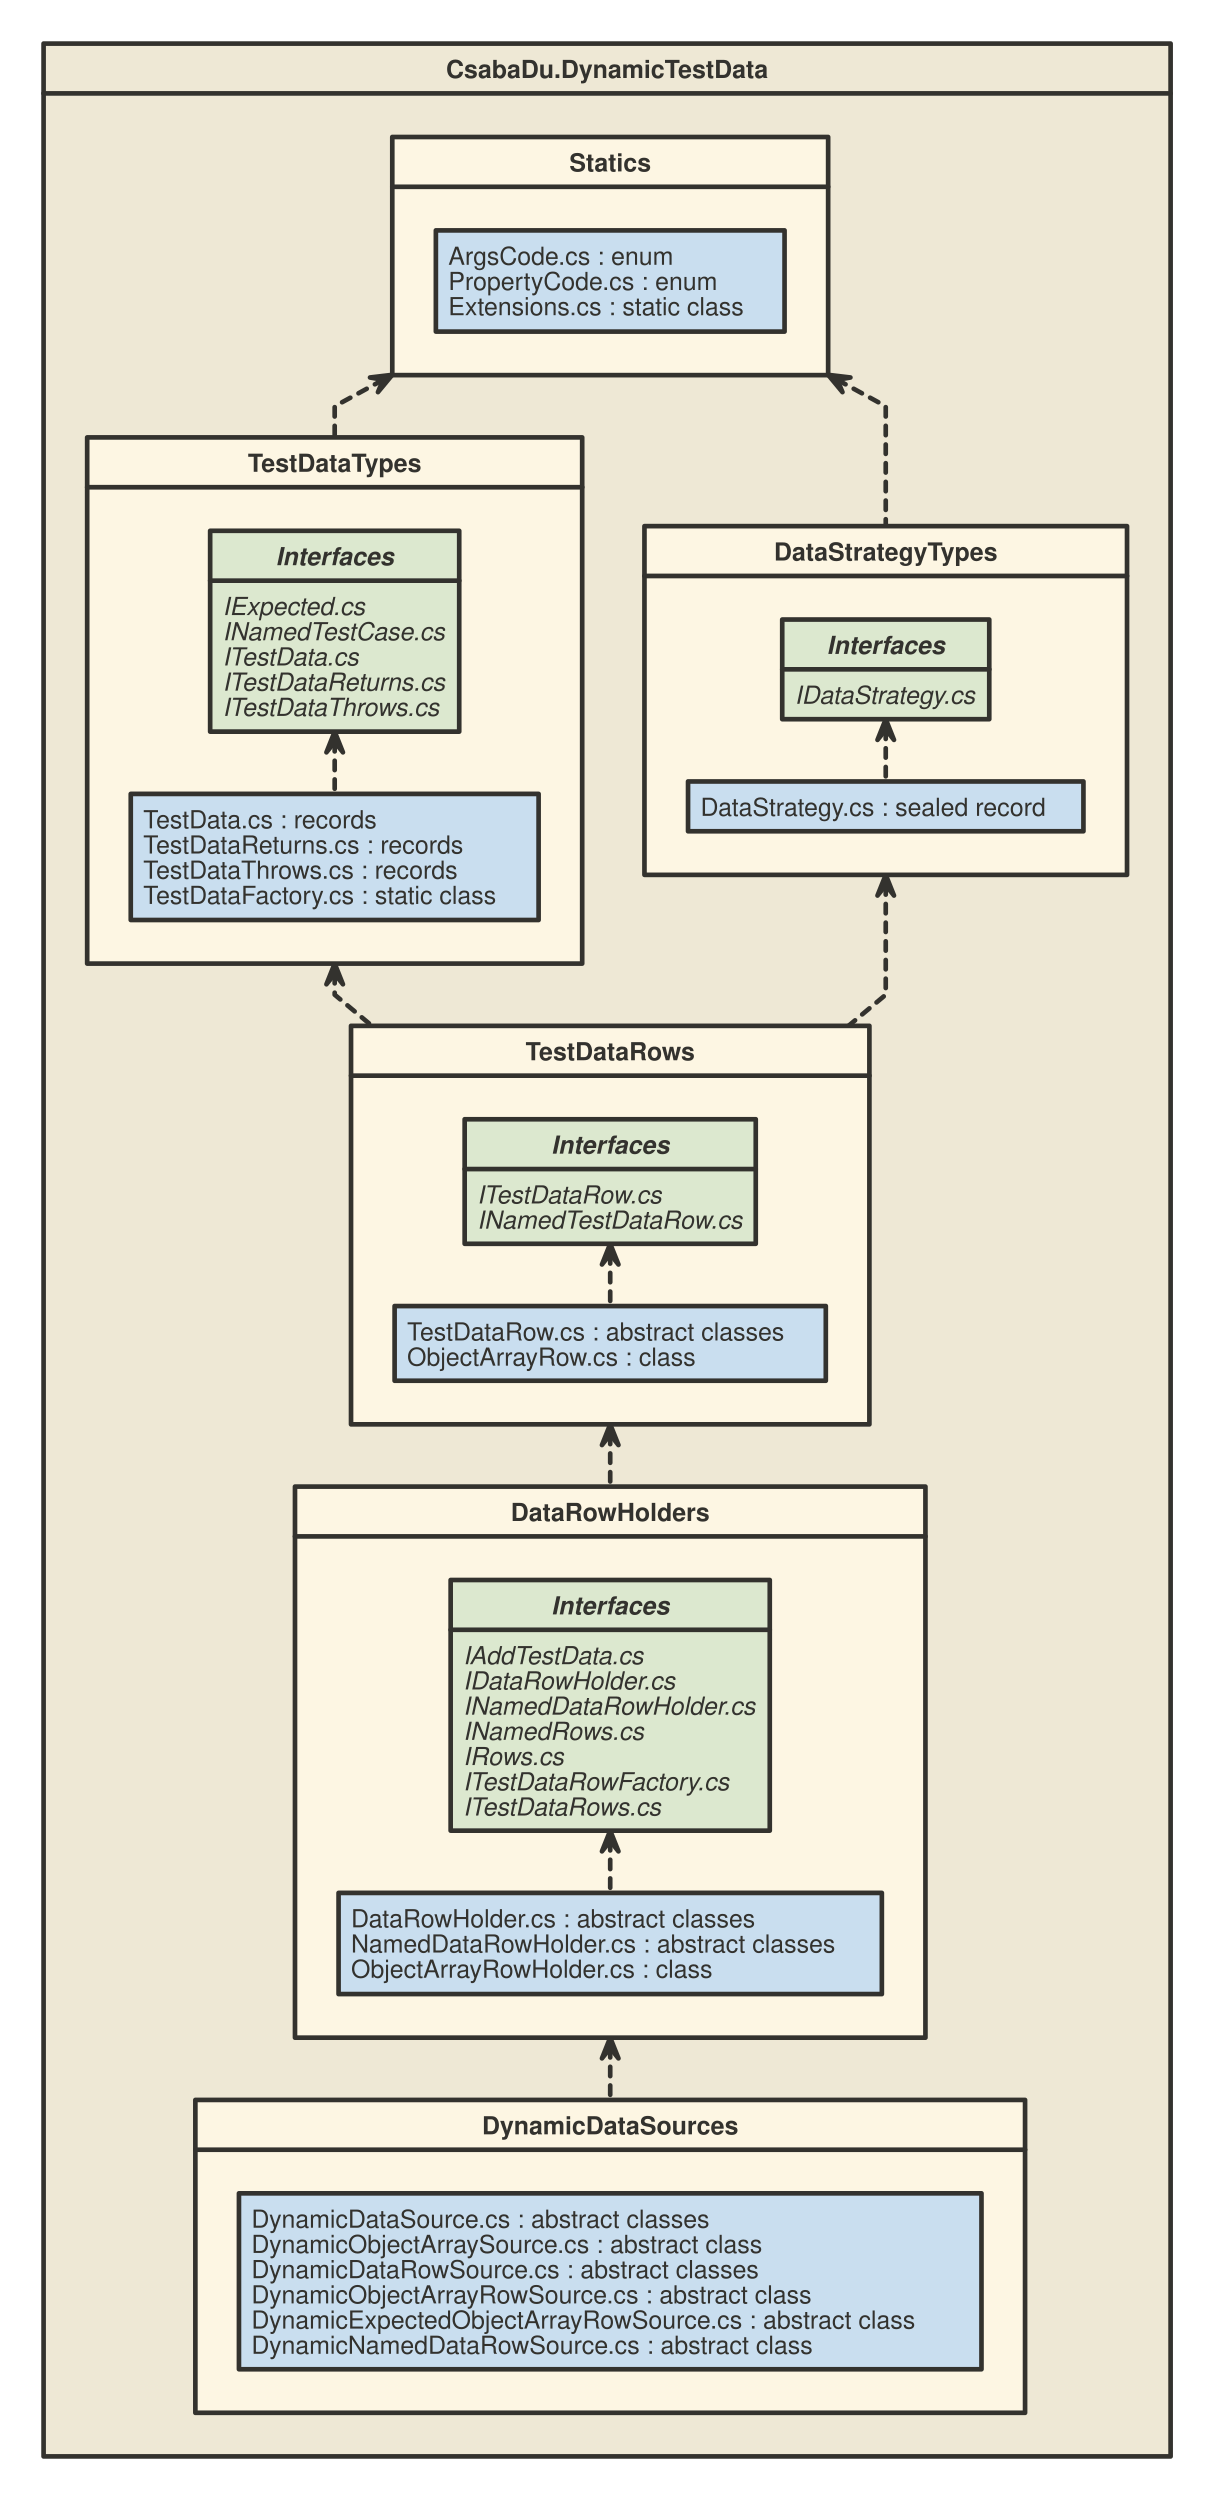
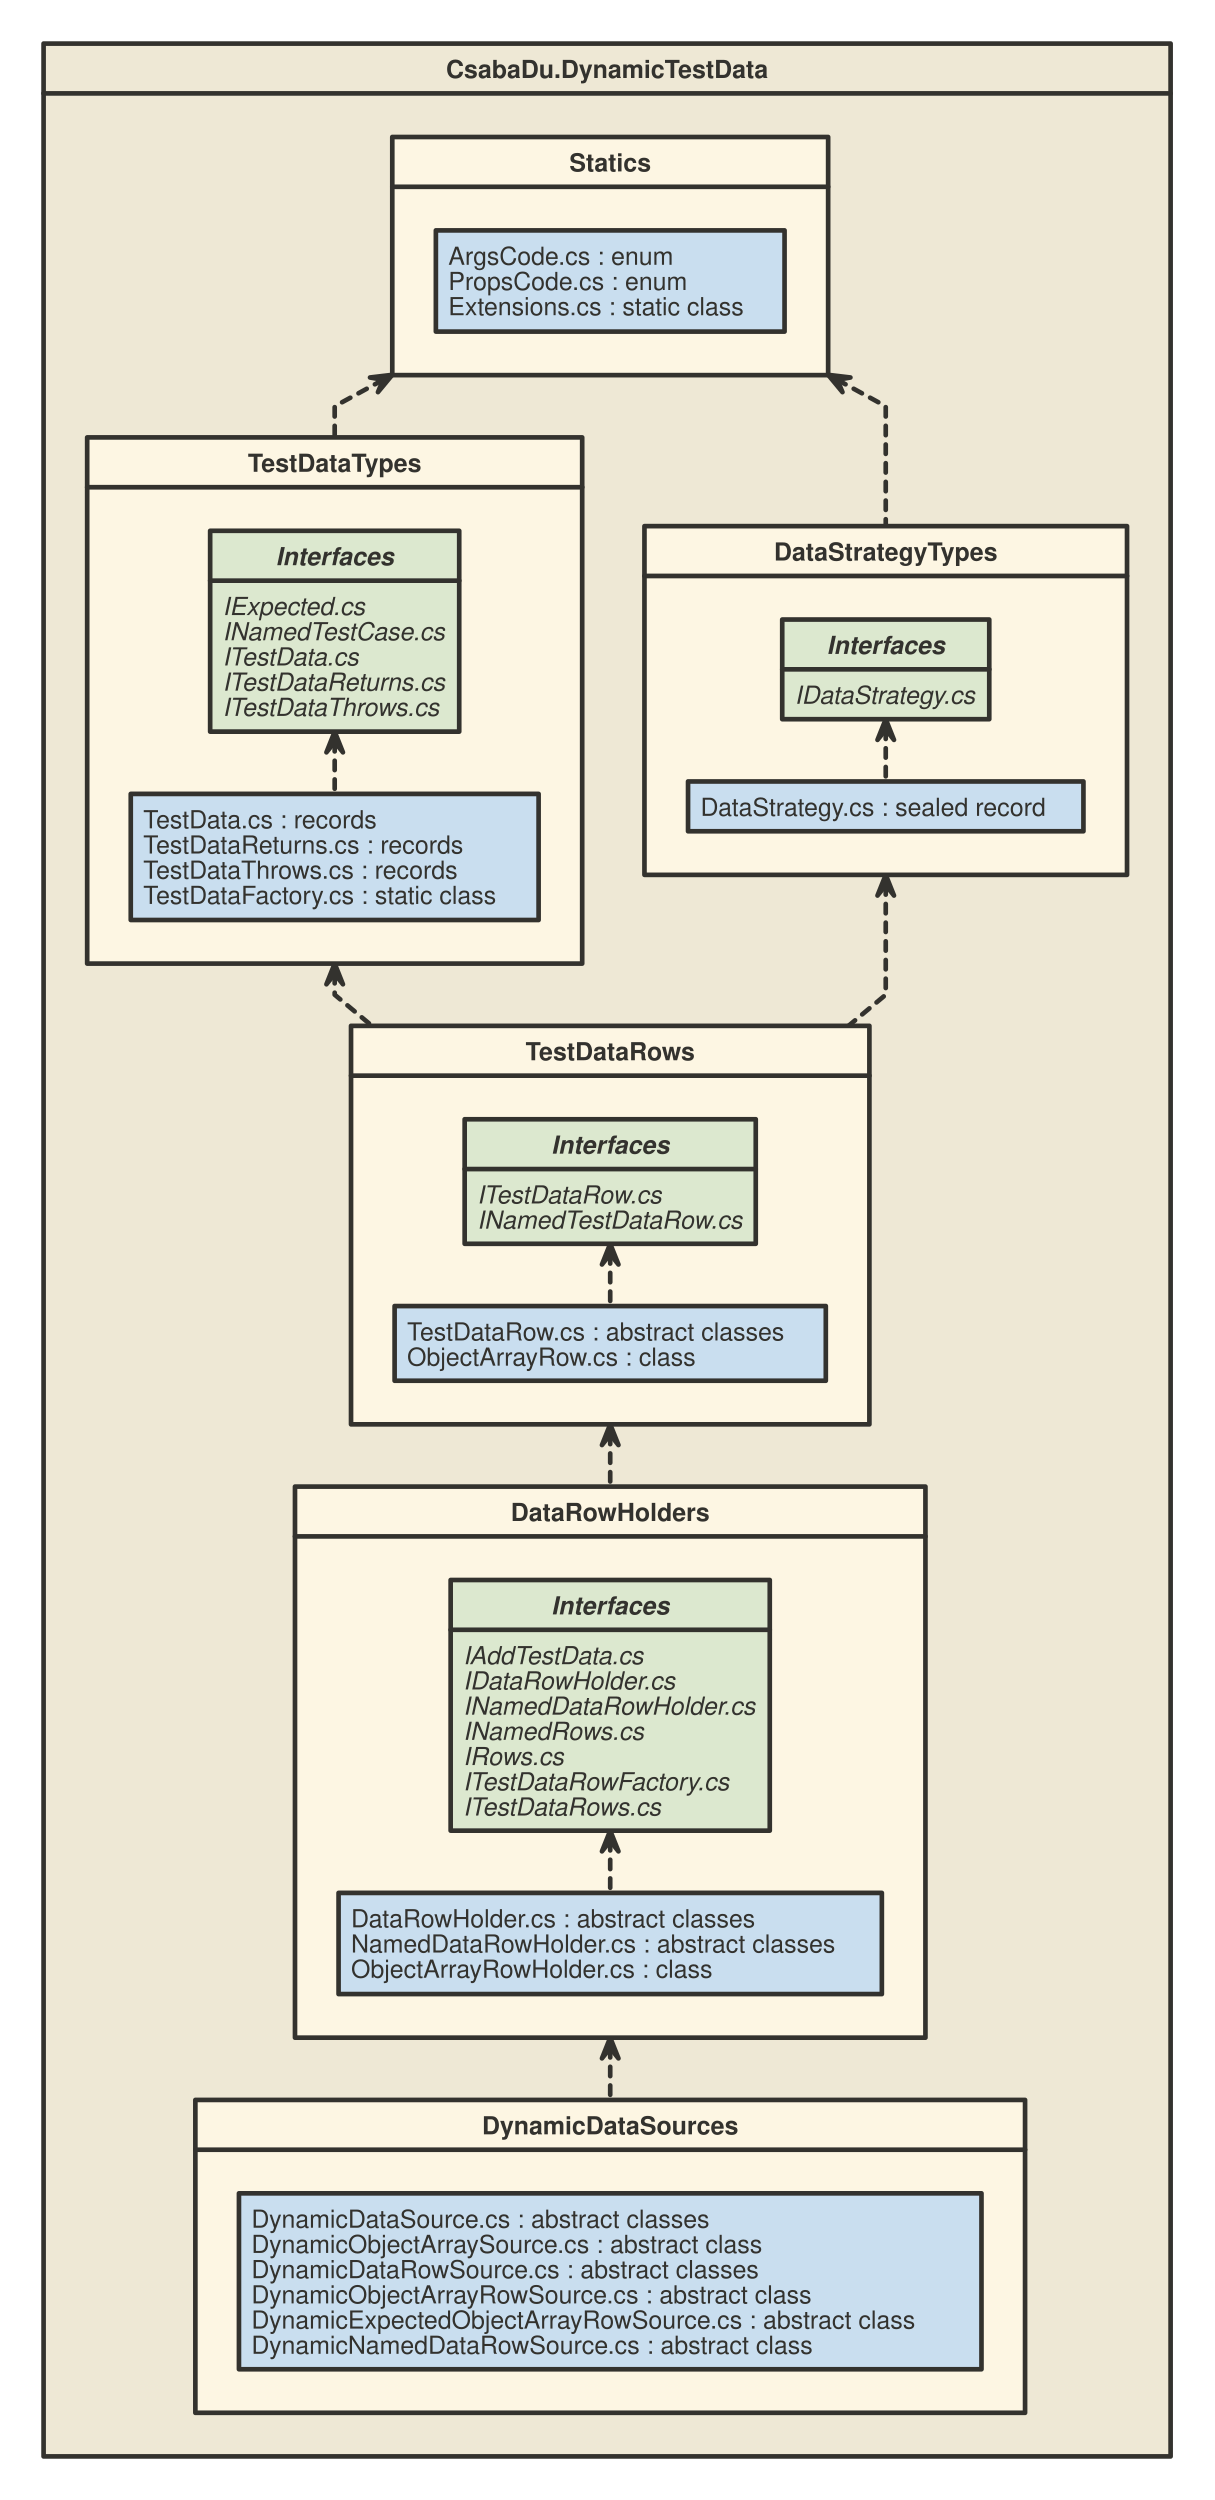
<svg xmlns="http://www.w3.org/2000/svg" version="1.1" baseProfile="full" width="780.0" height="1606.0" viewBox="0 0 780 1606">
  <g stroke-width="1.0" text-align="left" font="12pt Helvetica, Arial, sans-serif" font-size="12pt" font-family="Helvetica" font-weight="bold" font-style="normal">
    <g font-family="Helvetica" font-size="12pt" font-weight="bold" font-style="normal" stroke-width="3.0" stroke-linejoin="round" stroke-linecap="round" stroke="#33322E">
      <g stroke="transparent" fill="transparent">
        <rect x="0.0" y="0.0" height="1606.0" width="780.0" stroke="none" />
      </g>
      <g transform="translate(8, 8)" fill="#33322E">
        <g transform="translate(20, 20)">
          <g data-name="CsabaDu.DynamicTestData">
            <g fill="#eee8d5" stroke="#33322E" data-name="CsabaDu.DynamicTestData">
              <rect x="0.0" y="0.0" height="1550.0" width="724.0" data-name="CsabaDu.DynamicTestData" />
              <path d="M0.0 32.0 L724.0 32.0" fill="none" data-name="CsabaDu.DynamicTestData" />
            </g>
            <g transform="translate(0, 0)" font-family="Helvetica" font-size="12pt" font-weight="bold" font-style="normal" data-name="CsabaDu.DynamicTestData" data-compartment="0">
              <g transform="translate(8, 8)" fill="#33322E" text-align="center" data-name="CsabaDu.DynamicTestData" data-compartment="0">
                <text x="354.0" y="14.1" stroke="none" text-anchor="middle" data-name="CsabaDu.DynamicTestData" data-compartment="0">CsabaDu.DynamicTestData</text>
              </g>
            </g>
            <g transform="translate(0, 32)" font-family="Helvetica" font-size="12pt" font-weight="normal" font-style="normal" data-name="CsabaDu.DynamicTestData" data-compartment="1">
              <g transform="translate(8, 8)" fill="#33322E" data-name="CsabaDu.DynamicTestData" data-compartment="1">
                <g transform="translate(20, 20)" fill="#33322E" font-family="Helvetica" font-size="12pt" font-weight="normal" font-style="normal" data-name="CsabaDu.DynamicTestData" data-compartment="1">
                  <g stroke-dasharray="6 6" data-name="CsabaDu.DynamicTestData" data-compartment="1">
                    <path d="M190.1 156.0 L159 173 L159 193 L159.0 193.0 " fill="none" data-name="CsabaDu.DynamicTestData" data-compartment="1" />
                  </g>
                  <path d="M186.8 163.9 L190.1 156.0 L181.7 154.5 L196.0 152.8 Z" data-name="CsabaDu.DynamicTestData" data-compartment="1" />
                  <g stroke-dasharray="6 6" data-name="CsabaDu.DynamicTestData" data-compartment="1">
                    <path d="M159.0 537.7 L159 551 L182.919 571 L182.9 571.0 " fill="none" data-name="CsabaDu.DynamicTestData" data-compartment="1" />
                  </g>
                  <path d="M164.3 544.3 L159.0 537.7 L153.7 544.3 L159.0 531.0 Z" data-name="CsabaDu.DynamicTestData" data-compartment="1" />
                  <g stroke-dasharray="6 6" data-name="CsabaDu.DynamicTestData" data-compartment="1">
                    <path d="M481.9 156.0 L513 173 L513 250 L513.0 250.0 " fill="none" data-name="CsabaDu.DynamicTestData" data-compartment="1" />
                  </g>
                  <path d="M490.3 154.5 L481.9 156.0 L485.2 163.9 L476.0 152.8 Z" data-name="CsabaDu.DynamicTestData" data-compartment="1" />
                  <g stroke-dasharray="6 6" data-name="CsabaDu.DynamicTestData" data-compartment="1">
                    <path d="M513.0 480.7 L513 551 L489.081 571 L489.1 571.0 " fill="none" data-name="CsabaDu.DynamicTestData" data-compartment="1" />
                  </g>
                  <path d="M518.3 487.3 L513.0 480.7 L507.7 487.3 L513.0 474.0 Z" data-name="CsabaDu.DynamicTestData" data-compartment="1" />
                  <g stroke-dasharray="6 6" data-name="CsabaDu.DynamicTestData" data-compartment="1">
                    <path d="M336.0 833.7 L336 847 L336 867 L336.0 867.0 " fill="none" data-name="CsabaDu.DynamicTestData" data-compartment="1" />
                  </g>
                  <path d="M341.3 840.3 L336.0 833.7 L330.7 840.3 L336.0 827.0 Z" data-name="CsabaDu.DynamicTestData" data-compartment="1" />
                  <g stroke-dasharray="6 6" data-name="CsabaDu.DynamicTestData" data-compartment="1">
                    <path d="M336.0 1227.7 L336 1241 L336 1261 L336.0 1261.0 " fill="none" data-name="CsabaDu.DynamicTestData" data-compartment="1" />
                  </g>
                  <path d="M341.3 1234.3 L336.0 1227.7 L330.7 1234.3 L336.0 1221.0 Z" data-name="CsabaDu.DynamicTestData" data-compartment="1" />
                  <g data-name="Statics">
                    <g fill="#fdf6e3" stroke="#33322E" data-name="Statics">
                      <rect x="196.0" y="0.0" height="153.0" width="280.0" data-name="Statics" />
                      <path d="M196.0 32.0 L476.0 32.0" fill="none" data-name="Statics" />
                    </g>
                    <g transform="translate(196, 0)" font-family="Helvetica" font-size="12pt" font-weight="bold" font-style="normal" data-name="Statics" data-compartment="0">
                      <g transform="translate(8, 8)" fill="#33322E" text-align="center" data-name="Statics" data-compartment="0">
                        <text x="132.0" y="14.1" stroke="none" text-anchor="middle" data-name="Statics" data-compartment="0">Statics</text>
                      </g>
                    </g>
                    <g transform="translate(196, 32)" font-family="Helvetica" font-size="12pt" font-weight="normal" font-style="normal" data-name="Statics" data-compartment="1">
                      <g transform="translate(8, 8)" fill="#33322E" data-name="Statics" data-compartment="1">
                        <g transform="translate(20, 20)" data-name="Statics" data-compartment="1">
                          <g data-name="ArgsCode.cs : enum">
                            <g fill="#C9DEEF" stroke="#33322E" data-name="ArgsCode.cs : enum">
                              <rect x="0.0" y="0.0" height="65.0" width="224.0" data-name="ArgsCode.cs : enum" />
                            </g>
                            <g transform="translate(0, 0)" font-family="Helvetica" font-size="12pt" font-weight="normal" font-style="normal" data-name="ArgsCode.cs : enum" data-compartment="0">
                              <g transform="translate(8, 8)" fill="#33322E" text-align="left" data-name="ArgsCode.cs : enum" data-compartment="0">
                                <text x="0.0" y="14.1" stroke="none" data-name="ArgsCode.cs : enum" data-compartment="0">ArgsCode.cs : enum</text>
-                                 <text x="0.0" y="30.3" stroke="none" data-name="ArgsCode.cs : enum" data-compartment="0">PropertyCode.cs : enum</text>
+                                 <text x="0.0" y="30.3" stroke="none" data-name="ArgsCode.cs : enum" data-compartment="0">PropsCode.cs : enum</text>
                                <text x="0.0" y="46.5" stroke="none" data-name="ArgsCode.cs : enum" data-compartment="0">Extensions.cs : static class</text>
                              </g>
                            </g>
                          </g>
                        </g>
                      </g>
                    </g>
                  </g>
                  <g data-name="TestDataTypes">
                    <g fill="#fdf6e3" stroke="#33322E" data-name="TestDataTypes">
                      <rect x="0.0" y="193.0" height="338.0" width="318.0" data-name="TestDataTypes" />
                      <path d="M0.0 225.0 L318.0 225.0" fill="none" data-name="TestDataTypes" />
                    </g>
                    <g transform="translate(0, 193)" font-family="Helvetica" font-size="12pt" font-weight="bold" font-style="normal" data-name="TestDataTypes" data-compartment="0">
                      <g transform="translate(8, 8)" fill="#33322E" text-align="center" data-name="TestDataTypes" data-compartment="0">
                        <text x="151.0" y="14.1" stroke="none" text-anchor="middle" data-name="TestDataTypes" data-compartment="0">TestDataTypes</text>
                      </g>
                    </g>
                    <g transform="translate(0, 225)" font-family="Helvetica" font-size="12pt" font-weight="normal" font-style="normal" data-name="TestDataTypes" data-compartment="1">
                      <g transform="translate(8, 8)" fill="#33322E" data-name="TestDataTypes" data-compartment="1">
                        <g transform="translate(20, 20)" fill="#33322E" font-family="Helvetica" font-size="12pt" font-weight="normal" font-style="normal" data-name="TestDataTypes" data-compartment="1">
                          <g stroke-dasharray="6 6" data-name="TestDataTypes" data-compartment="1">
                            <path d="M131.0 135.7 L131 149 L131 169 L131.0 169.0 " fill="none" data-name="TestDataTypes" data-compartment="1" />
                          </g>
                          <path d="M136.3 142.3 L131.0 135.7 L125.7 142.3 L131.0 129.0 Z" data-name="TestDataTypes" data-compartment="1" />
                          <g data-name="Interfaces">
                            <g fill="#DCE8CF" stroke="#33322E" data-name="Interfaces">
                              <rect x="51.0" y="0.0" height="129.0" width="160.0" data-name="Interfaces" />
                              <path d="M51.0 32.0 L211.0 32.0" fill="none" data-name="Interfaces" />
                            </g>
                            <g transform="translate(51, 0)" font-family="Helvetica" font-size="12pt" font-weight="bold" font-style="italic" data-name="Interfaces" data-compartment="0">
                              <g transform="translate(8, 8)" fill="#33322E" text-align="center" data-name="Interfaces" data-compartment="0">
                                <text x="72.0" y="14.1" stroke="none" text-anchor="middle" data-name="Interfaces" data-compartment="0">Interfaces</text>
                              </g>
                            </g>
                            <g transform="translate(51, 32)" font-family="Helvetica" font-size="12pt" font-weight="normal" font-style="italic" data-name="Interfaces" data-compartment="1">
                              <g transform="translate(8, 8)" fill="#33322E" text-align="left" data-name="Interfaces" data-compartment="1">
                                <text x="0.0" y="14.1" stroke="none" data-name="Interfaces" data-compartment="1">IExpected.cs</text>
                                <text x="0.0" y="30.3" stroke="none" data-name="Interfaces" data-compartment="1">INamedTestCase.cs</text>
                                <text x="0.0" y="46.5" stroke="none" data-name="Interfaces" data-compartment="1">ITestData.cs</text>
                                <text x="0.0" y="62.7" stroke="none" data-name="Interfaces" data-compartment="1">ITestDataReturns.cs</text>
                                <text x="0.0" y="78.9" stroke="none" data-name="Interfaces" data-compartment="1">ITestDataThrows.cs</text>
                              </g>
                            </g>
                          </g>
                          <g data-name="TestData.cs : records">
                            <g fill="#C9DEEF" stroke="#33322E" data-name="TestData.cs : records">
                              <rect x="0.0" y="169.0" height="81.0" width="262.0" data-name="TestData.cs : records" />
                            </g>
                            <g transform="translate(0, 169)" font-family="Helvetica" font-size="12pt" font-weight="normal" font-style="normal" data-name="TestData.cs : records" data-compartment="0">
                              <g transform="translate(8, 8)" fill="#33322E" text-align="left" data-name="TestData.cs : records" data-compartment="0">
                                <text x="0.0" y="14.1" stroke="none" data-name="TestData.cs : records" data-compartment="0">TestData.cs : records</text>
                                <text x="0.0" y="30.3" stroke="none" data-name="TestData.cs : records" data-compartment="0">TestDataReturns.cs : records</text>
                                <text x="0.0" y="46.5" stroke="none" data-name="TestData.cs : records" data-compartment="0">TestDataThrows.cs : records</text>
                                <text x="0.0" y="62.7" stroke="none" data-name="TestData.cs : records" data-compartment="0">TestDataFactory.cs : static class</text>
                              </g>
                            </g>
                          </g>
                        </g>
                      </g>
                    </g>
                  </g>
                  <g data-name="TestDataRows">
                    <g fill="#fdf6e3" stroke="#33322E" data-name="TestDataRows">
                      <rect x="169.5" y="571.0" height="256.0" width="333.0" data-name="TestDataRows" />
                      <path d="M169.5 603.0 L502.5 603.0" fill="none" data-name="TestDataRows" />
                    </g>
                    <g transform="translate(169.5, 571)" font-family="Helvetica" font-size="12pt" font-weight="bold" font-style="normal" data-name="TestDataRows" data-compartment="0">
                      <g transform="translate(8, 8)" fill="#33322E" text-align="center" data-name="TestDataRows" data-compartment="0">
                        <text x="158.5" y="14.1" stroke="none" text-anchor="middle" data-name="TestDataRows" data-compartment="0">TestDataRows</text>
                      </g>
                    </g>
                    <g transform="translate(169.5, 603)" font-family="Helvetica" font-size="12pt" font-weight="normal" font-style="normal" data-name="TestDataRows" data-compartment="1">
                      <g transform="translate(8, 8)" fill="#33322E" data-name="TestDataRows" data-compartment="1">
                        <g transform="translate(20, 20)" fill="#33322E" font-family="Helvetica" font-size="12pt" font-weight="normal" font-style="normal" data-name="TestDataRows" data-compartment="1">
                          <g stroke-dasharray="6 6" data-name="TestDataRows" data-compartment="1">
                            <path d="M138.5 86.7 L138.5 100 L138.5 120 L138.5 120.0 " fill="none" data-name="TestDataRows" data-compartment="1" />
                          </g>
                          <path d="M143.8 93.3 L138.5 86.7 L133.2 93.3 L138.5 80.0 Z" data-name="TestDataRows" data-compartment="1" />
                          <g data-name="Interfaces">
                            <g fill="#DCE8CF" stroke="#33322E" data-name="Interfaces">
                              <rect x="45.0" y="0.0" height="80.0" width="187.0" data-name="Interfaces" />
                              <path d="M45.0 32.0 L232.0 32.0" fill="none" data-name="Interfaces" />
                            </g>
                            <g transform="translate(45, 0)" font-family="Helvetica" font-size="12pt" font-weight="bold" font-style="italic" data-name="Interfaces" data-compartment="0">
                              <g transform="translate(8, 8)" fill="#33322E" text-align="center" data-name="Interfaces" data-compartment="0">
                                <text x="85.5" y="14.1" stroke="none" text-anchor="middle" data-name="Interfaces" data-compartment="0">Interfaces</text>
                              </g>
                            </g>
                            <g transform="translate(45, 32)" font-family="Helvetica" font-size="12pt" font-weight="normal" font-style="italic" data-name="Interfaces" data-compartment="1">
                              <g transform="translate(8, 8)" fill="#33322E" text-align="left" data-name="Interfaces" data-compartment="1">
                                <text x="0.0" y="14.1" stroke="none" data-name="Interfaces" data-compartment="1">ITestDataRow.cs</text>
                                <text x="0.0" y="30.3" stroke="none" data-name="Interfaces" data-compartment="1">INamedTestDataRow.cs</text>
                              </g>
                            </g>
                          </g>
                          <g data-name="TestDataRow.cs : abstract classes">
                            <g fill="#C9DEEF" stroke="#33322E" data-name="TestDataRow.cs : abstract classes">
                              <rect x="0.0" y="120.0" height="48.0" width="277.0" data-name="TestDataRow.cs : abstract classes" />
                            </g>
                            <g transform="translate(0, 120)" font-family="Helvetica" font-size="12pt" font-weight="normal" font-style="normal" data-name="TestDataRow.cs : abstract classes" data-compartment="0">
                              <g transform="translate(8, 8)" fill="#33322E" text-align="left" data-name="TestDataRow.cs : abstract classes" data-compartment="0">
                                <text x="0.0" y="14.1" stroke="none" data-name="TestDataRow.cs : abstract classes" data-compartment="0">TestDataRow.cs : abstract classes</text>
                                <text x="0.0" y="30.3" stroke="none" data-name="TestDataRow.cs : abstract classes" data-compartment="0">ObjectArrayRow.cs : class</text>
                              </g>
                            </g>
                          </g>
                        </g>
                      </g>
                    </g>
                  </g>
                  <g data-name="DataStrategyTypes">
                    <g fill="#fdf6e3" stroke="#33322E" data-name="DataStrategyTypes">
                      <rect x="358.0" y="250.0" height="224.0" width="310.0" data-name="DataStrategyTypes" />
                      <path d="M358.0 282.0 L668.0 282.0" fill="none" data-name="DataStrategyTypes" />
                    </g>
                    <g transform="translate(358, 250)" font-family="Helvetica" font-size="12pt" font-weight="bold" font-style="normal" data-name="DataStrategyTypes" data-compartment="0">
                      <g transform="translate(8, 8)" fill="#33322E" text-align="center" data-name="DataStrategyTypes" data-compartment="0">
                        <text x="147.0" y="14.1" stroke="none" text-anchor="middle" data-name="DataStrategyTypes" data-compartment="0">DataStrategyTypes</text>
                      </g>
                    </g>
                    <g transform="translate(358, 282)" font-family="Helvetica" font-size="12pt" font-weight="normal" font-style="normal" data-name="DataStrategyTypes" data-compartment="1">
                      <g transform="translate(8, 8)" fill="#33322E" data-name="DataStrategyTypes" data-compartment="1">
                        <g transform="translate(20, 20)" fill="#33322E" font-family="Helvetica" font-size="12pt" font-weight="normal" font-style="normal" data-name="DataStrategyTypes" data-compartment="1">
                          <g stroke-dasharray="6 6" data-name="DataStrategyTypes" data-compartment="1">
                            <path d="M127.0 70.7 L127 84 L127 104 L127.0 104.0 " fill="none" data-name="DataStrategyTypes" data-compartment="1" />
                          </g>
                          <path d="M132.3 77.3 L127.0 70.7 L121.7 77.3 L127.0 64.0 Z" data-name="DataStrategyTypes" data-compartment="1" />
                          <g data-name="Interfaces">
                            <g fill="#DCE8CF" stroke="#33322E" data-name="Interfaces">
                              <rect x="60.5" y="0.0" height="64.0" width="133.0" data-name="Interfaces" />
                              <path d="M60.5 32.0 L193.5 32.0" fill="none" data-name="Interfaces" />
                            </g>
                            <g transform="translate(60.5, 0)" font-family="Helvetica" font-size="12pt" font-weight="bold" font-style="italic" data-name="Interfaces" data-compartment="0">
                              <g transform="translate(8, 8)" fill="#33322E" text-align="center" data-name="Interfaces" data-compartment="0">
                                <text x="58.5" y="14.1" stroke="none" text-anchor="middle" data-name="Interfaces" data-compartment="0">Interfaces</text>
                              </g>
                            </g>
                            <g transform="translate(60.5, 32)" font-family="Helvetica" font-size="12pt" font-weight="normal" font-style="italic" data-name="Interfaces" data-compartment="1">
                              <g transform="translate(8, 8)" fill="#33322E" text-align="left" data-name="Interfaces" data-compartment="1">
                                <text x="0.0" y="14.1" stroke="none" data-name="Interfaces" data-compartment="1">IDataStrategy.cs</text>
                              </g>
                            </g>
                          </g>
                          <g data-name="DataStrategy.cs : sealed record">
                            <g fill="#C9DEEF" stroke="#33322E" data-name="DataStrategy.cs : sealed record">
                              <rect x="0.0" y="104.0" height="32.0" width="254.0" data-name="DataStrategy.cs : sealed record" />
                            </g>
                            <g transform="translate(0, 104)" font-family="Helvetica" font-size="12pt" font-weight="normal" font-style="normal" data-name="DataStrategy.cs : sealed record" data-compartment="0">
                              <g transform="translate(8, 8)" fill="#33322E" text-align="left" data-name="DataStrategy.cs : sealed record" data-compartment="0">
                                <text x="0.0" y="14.1" stroke="none" data-name="DataStrategy.cs : sealed record" data-compartment="0">DataStrategy.cs : sealed record</text>
                              </g>
                            </g>
                          </g>
                        </g>
                      </g>
                    </g>
                  </g>
                  <g data-name="DataRowHolders">
                    <g fill="#fdf6e3" stroke="#33322E" data-name="DataRowHolders">
                      <rect x="133.5" y="867.0" height="354.0" width="405.0" data-name="DataRowHolders" />
                      <path d="M133.5 899.0 L538.5 899.0" fill="none" data-name="DataRowHolders" />
                    </g>
                    <g transform="translate(133.5, 867)" font-family="Helvetica" font-size="12pt" font-weight="bold" font-style="normal" data-name="DataRowHolders" data-compartment="0">
                      <g transform="translate(8, 8)" fill="#33322E" text-align="center" data-name="DataRowHolders" data-compartment="0">
                        <text x="194.5" y="14.1" stroke="none" text-anchor="middle" data-name="DataRowHolders" data-compartment="0">DataRowHolders</text>
                      </g>
                    </g>
                    <g transform="translate(133.5, 899)" font-family="Helvetica" font-size="12pt" font-weight="normal" font-style="normal" data-name="DataRowHolders" data-compartment="1">
                      <g transform="translate(8, 8)" fill="#33322E" data-name="DataRowHolders" data-compartment="1">
                        <g transform="translate(20, 20)" fill="#33322E" font-family="Helvetica" font-size="12pt" font-weight="normal" font-style="normal" data-name="DataRowHolders" data-compartment="1">
                          <g stroke-dasharray="6 6" data-name="DataRowHolders" data-compartment="1">
                            <path d="M174.5 167.7 L174.5 181 L174.5 201 L174.5 201.0 " fill="none" data-name="DataRowHolders" data-compartment="1" />
                          </g>
                          <path d="M179.8 174.3 L174.5 167.7 L169.2 174.3 L174.5 161.0 Z" data-name="DataRowHolders" data-compartment="1" />
                          <g data-name="Interfaces">
                            <g fill="#DCE8CF" stroke="#33322E" data-name="Interfaces">
                              <rect x="72.0" y="0.0" height="161.0" width="205.0" data-name="Interfaces" />
                              <path d="M72.0 32.0 L277.0 32.0" fill="none" data-name="Interfaces" />
                            </g>
                            <g transform="translate(72, 0)" font-family="Helvetica" font-size="12pt" font-weight="bold" font-style="italic" data-name="Interfaces" data-compartment="0">
                              <g transform="translate(8, 8)" fill="#33322E" text-align="center" data-name="Interfaces" data-compartment="0">
                                <text x="94.5" y="14.1" stroke="none" text-anchor="middle" data-name="Interfaces" data-compartment="0">Interfaces</text>
                              </g>
                            </g>
                            <g transform="translate(72, 32)" font-family="Helvetica" font-size="12pt" font-weight="normal" font-style="italic" data-name="Interfaces" data-compartment="1">
                              <g transform="translate(8, 8)" fill="#33322E" text-align="left" data-name="Interfaces" data-compartment="1">
                                <text x="0.0" y="14.1" stroke="none" data-name="Interfaces" data-compartment="1">IAddTestData.cs</text>
                                <text x="0.0" y="30.3" stroke="none" data-name="Interfaces" data-compartment="1">IDataRowHolder.cs</text>
                                <text x="0.0" y="46.5" stroke="none" data-name="Interfaces" data-compartment="1">INamedDataRowHolder.cs</text>
                                <text x="0.0" y="62.7" stroke="none" data-name="Interfaces" data-compartment="1">INamedRows.cs</text>
                                <text x="0.0" y="78.9" stroke="none" data-name="Interfaces" data-compartment="1">IRows.cs</text>
                                <text x="0.0" y="95.1" stroke="none" data-name="Interfaces" data-compartment="1">ITestDataRowFactory.cs</text>
                                <text x="0.0" y="111.3" stroke="none" data-name="Interfaces" data-compartment="1">ITestDataRows.cs</text>
                              </g>
                            </g>
                          </g>
                          <g data-name="DataRowHolder.cs : abstract classes">
                            <g fill="#C9DEEF" stroke="#33322E" data-name="DataRowHolder.cs : abstract classes">
                              <rect x="0.0" y="201.0" height="65.0" width="349.0" data-name="DataRowHolder.cs : abstract classes" />
                            </g>
                            <g transform="translate(0, 201)" font-family="Helvetica" font-size="12pt" font-weight="normal" font-style="normal" data-name="DataRowHolder.cs : abstract classes" data-compartment="0">
                              <g transform="translate(8, 8)" fill="#33322E" text-align="left" data-name="DataRowHolder.cs : abstract classes" data-compartment="0">
                                <text x="0.0" y="14.1" stroke="none" data-name="DataRowHolder.cs : abstract classes" data-compartment="0">DataRowHolder.cs : abstract classes</text>
                                <text x="0.0" y="30.3" stroke="none" data-name="DataRowHolder.cs : abstract classes" data-compartment="0">NamedDataRowHolder.cs : abstract classes</text>
                                <text x="0.0" y="46.5" stroke="none" data-name="DataRowHolder.cs : abstract classes" data-compartment="0">ObjectArrayRowHolder.cs : class</text>
                              </g>
                            </g>
                          </g>
                        </g>
                      </g>
                    </g>
                  </g>
                  <g data-name="DynamicDataSources">
                    <g fill="#fdf6e3" stroke="#33322E" data-name="DynamicDataSources">
                      <rect x="69.5" y="1261.0" height="201.0" width="533.0" data-name="DynamicDataSources" />
                      <path d="M69.5 1293.0 L602.5 1293.0" fill="none" data-name="DynamicDataSources" />
                    </g>
                    <g transform="translate(69.5, 1261)" font-family="Helvetica" font-size="12pt" font-weight="bold" font-style="normal" data-name="DynamicDataSources" data-compartment="0">
                      <g transform="translate(8, 8)" fill="#33322E" text-align="center" data-name="DynamicDataSources" data-compartment="0">
                        <text x="258.5" y="14.1" stroke="none" text-anchor="middle" data-name="DynamicDataSources" data-compartment="0">DynamicDataSources</text>
                      </g>
                    </g>
                    <g transform="translate(69.5, 1293)" font-family="Helvetica" font-size="12pt" font-weight="normal" font-style="normal" data-name="DynamicDataSources" data-compartment="1">
                      <g transform="translate(8, 8)" fill="#33322E" data-name="DynamicDataSources" data-compartment="1">
                        <g transform="translate(20, 20)" data-name="DynamicDataSources" data-compartment="1">
                          <g data-name="DynamicDataSource.cs : abstract classes">
                            <g fill="#C9DEEF" stroke="#33322E" data-name="DynamicDataSource.cs : abstract classes">
                              <rect x="0.0" y="0.0" height="113.0" width="477.0" data-name="DynamicDataSource.cs : abstract classes" />
                            </g>
                            <g transform="translate(0, 0)" font-family="Helvetica" font-size="12pt" font-weight="normal" font-style="normal" data-name="DynamicDataSource.cs : abstract classes" data-compartment="0">
                              <g transform="translate(8, 8)" fill="#33322E" text-align="left" data-name="DynamicDataSource.cs : abstract classes" data-compartment="0">
                                <text x="0.0" y="14.1" stroke="none" data-name="DynamicDataSource.cs : abstract classes" data-compartment="0">DynamicDataSource.cs : abstract classes</text>
                                <text x="0.0" y="30.3" stroke="none" data-name="DynamicDataSource.cs : abstract classes" data-compartment="0">DynamicObjectArraySource.cs : abstract class</text>
                                <text x="0.0" y="46.5" stroke="none" data-name="DynamicDataSource.cs : abstract classes" data-compartment="0">DynamicDataRowSource.cs : abstract classes</text>
                                <text x="0.0" y="62.7" stroke="none" data-name="DynamicDataSource.cs : abstract classes" data-compartment="0">DynamicObjectArrayRowSource.cs : abstract class</text>
                                <text x="0.0" y="78.9" stroke="none" data-name="DynamicDataSource.cs : abstract classes" data-compartment="0">DynamicExpectedObjectArrayRowSource.cs : abstract class</text>
                                <text x="0.0" y="95.1" stroke="none" data-name="DynamicDataSource.cs : abstract classes" data-compartment="0">DynamicNamedDataRowSource.cs : abstract class</text>
                              </g>
                            </g>
                          </g>
                        </g>
                      </g>
                    </g>
                  </g>
                </g>
              </g>
            </g>
          </g>
        </g>
      </g>
    </g>
  </g>
</svg>
